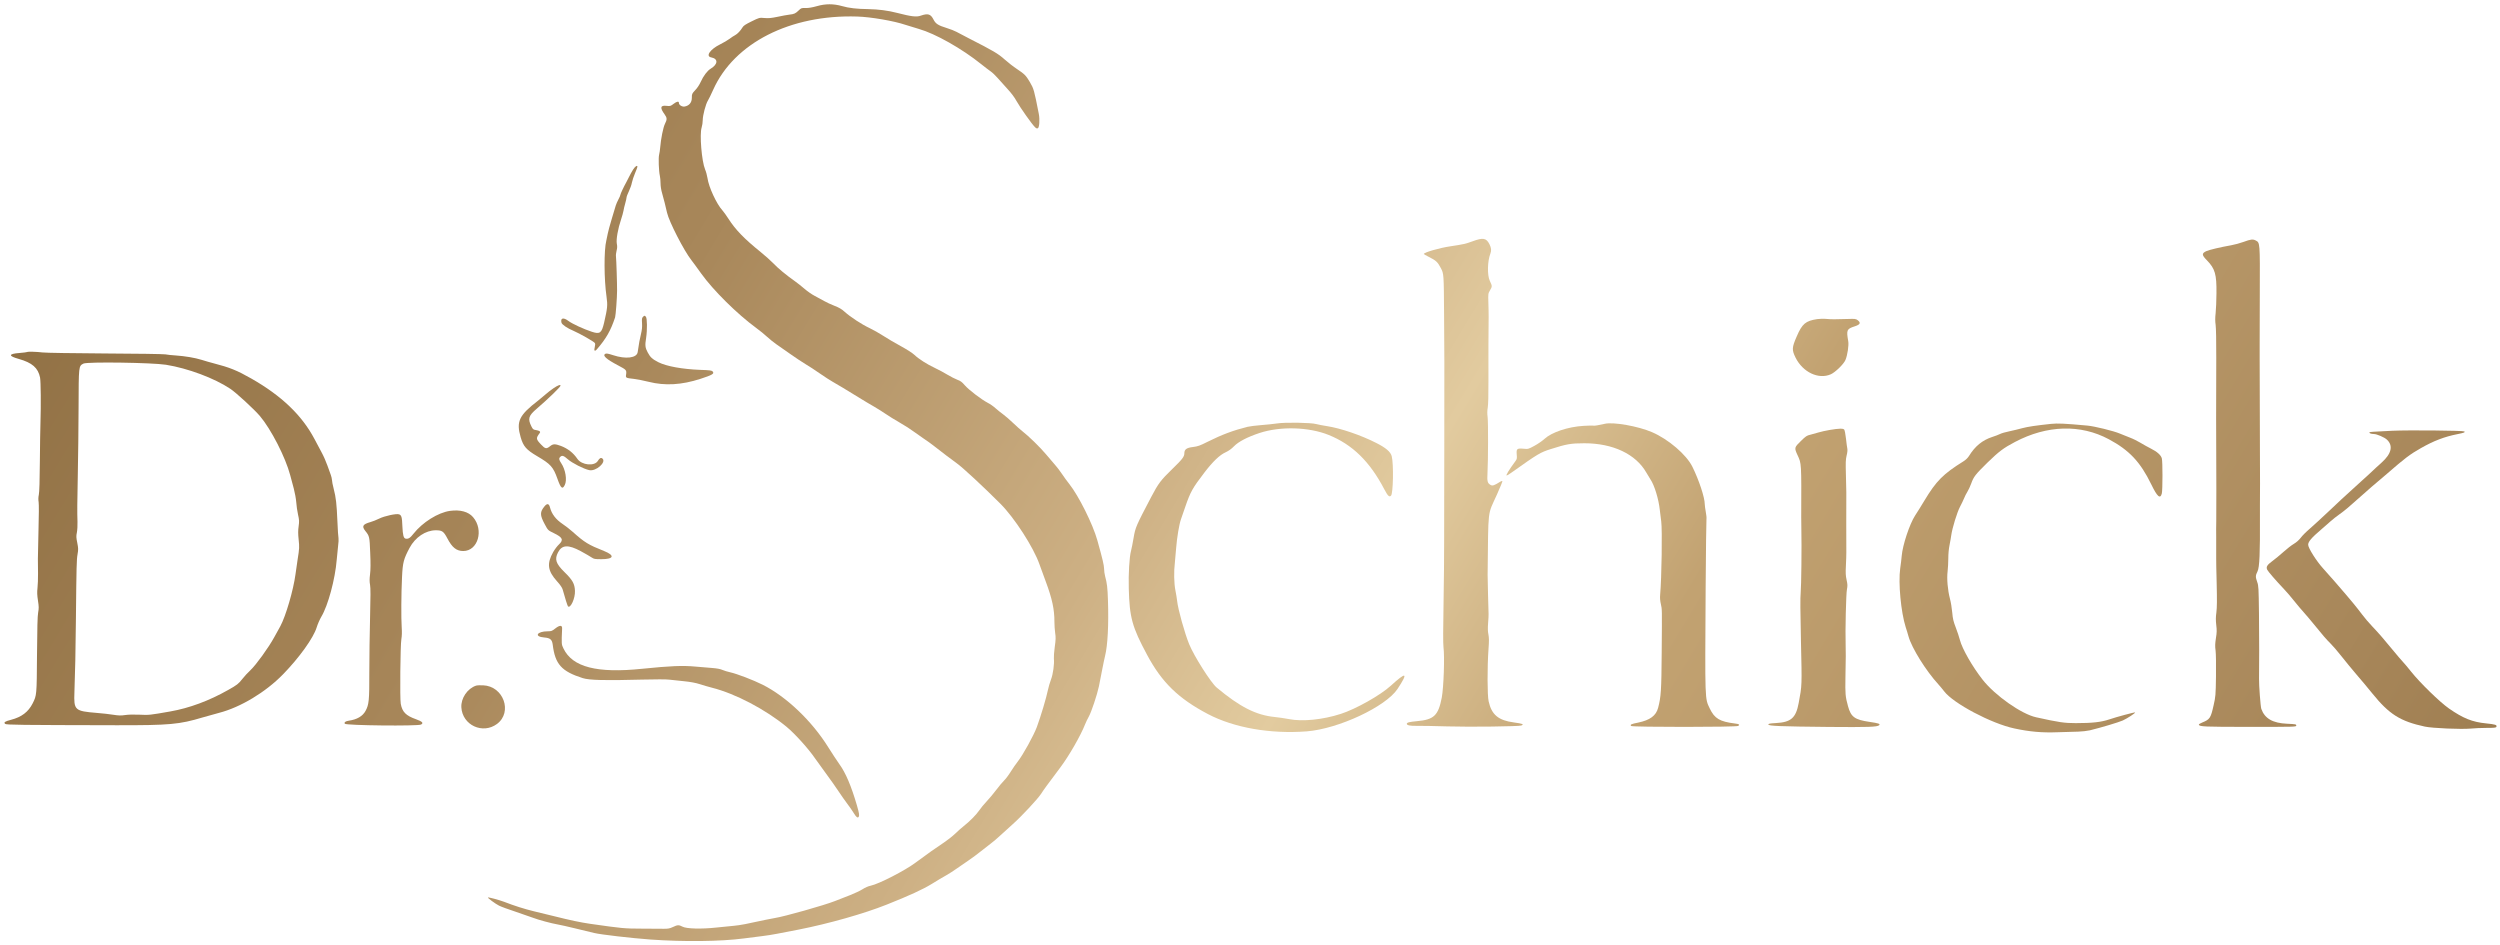
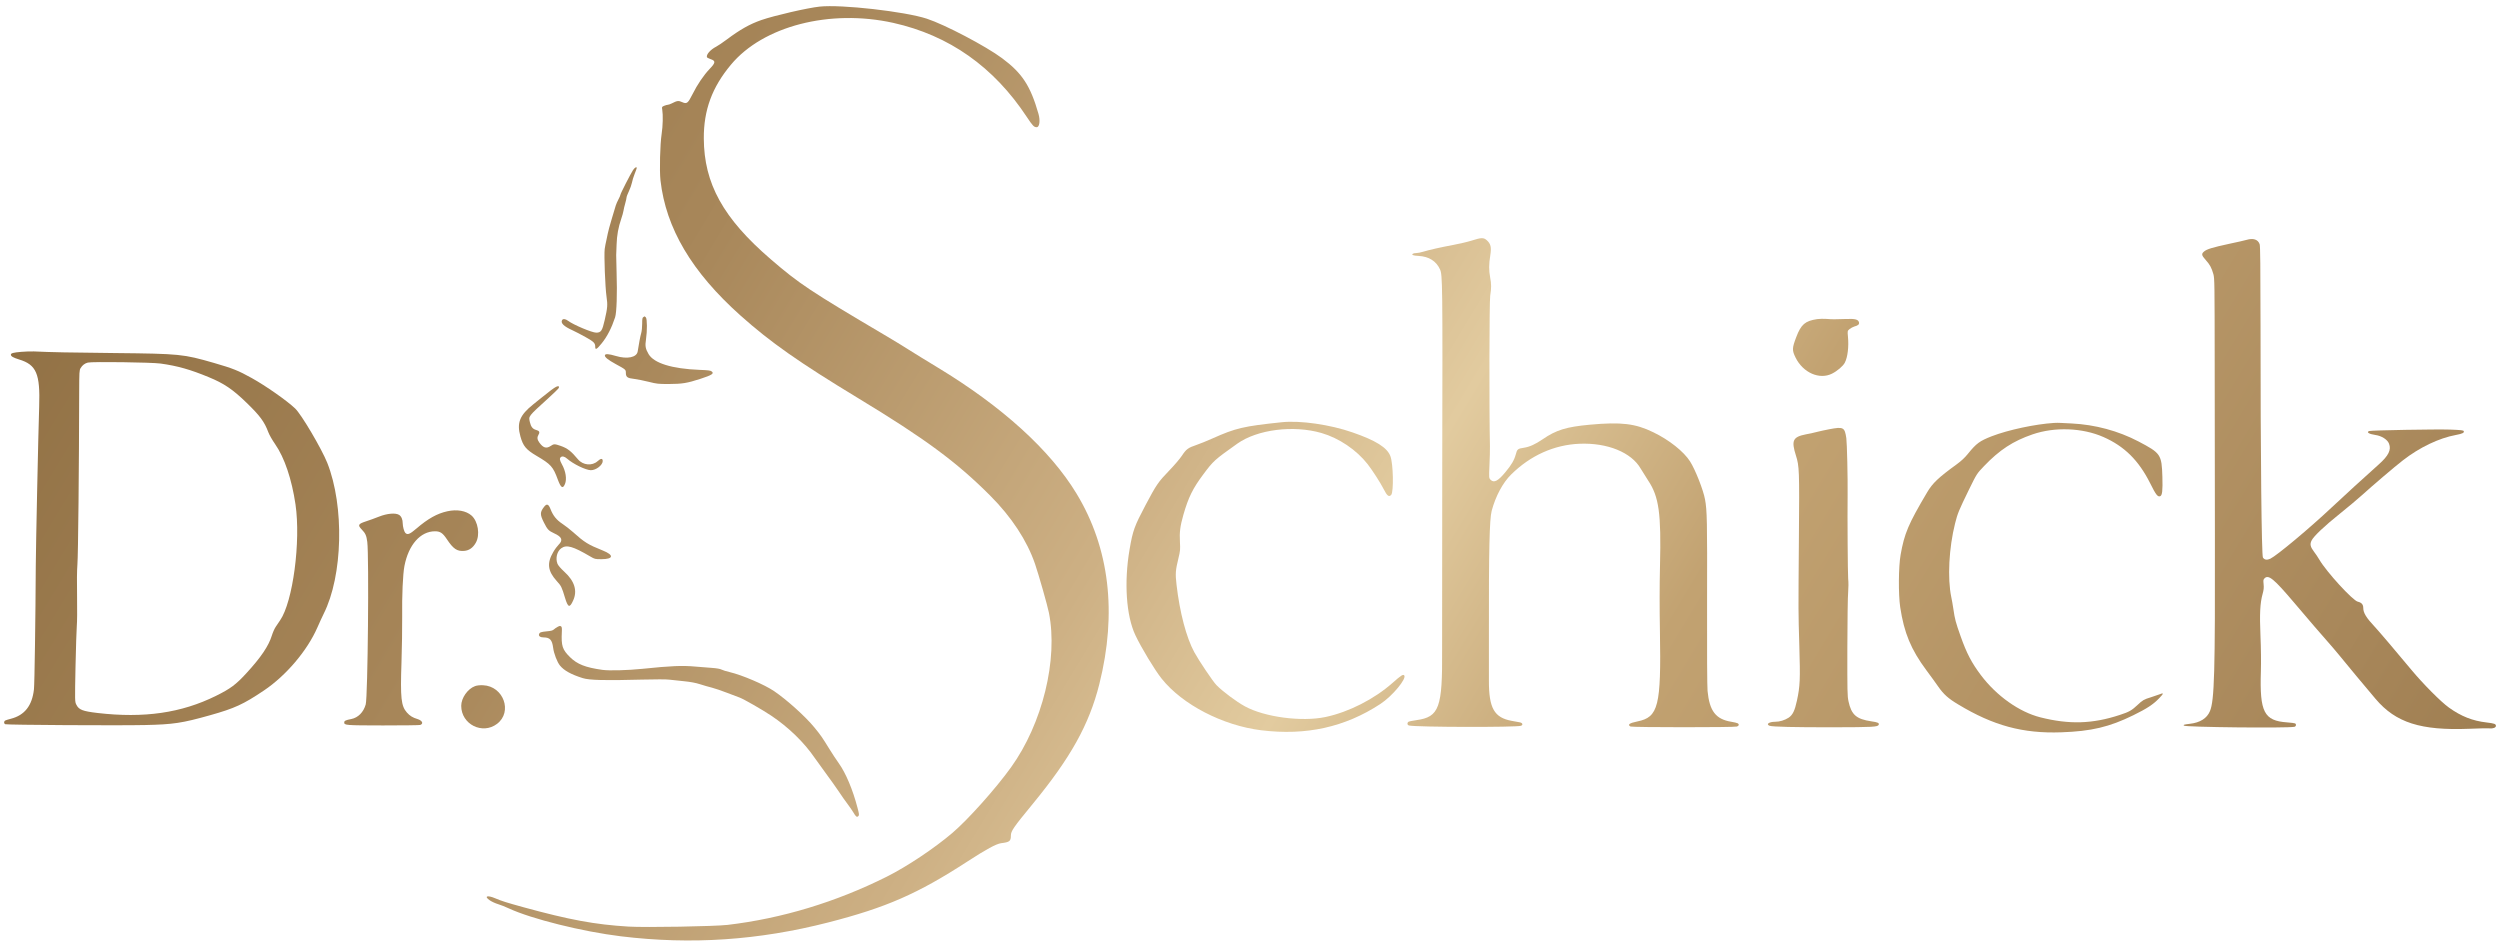
<svg xmlns="http://www.w3.org/2000/svg" viewBox="76 46 3675 1389" width="3675" height="1389" role="img" aria-label="Dr. Schick">
  <defs>
    <linearGradient id="gold" gradientUnits="userSpaceOnUse" x1="760" y1="14740" x2="37510" y2="-7484">
      <stop offset="0" stop-color="#8a6a3e" />
      <stop offset="0.25" stop-color="#a8875a" />
      <stop offset="0.42" stop-color="#cdb084" />
      <stop offset="0.5" stop-color="#e2cb9f" />
      <stop offset="0.6" stop-color="#c2a271" />
      <stop offset="0.8" stop-color="#a8875a" />
      <stop offset="1" stop-color="#8a6a3e" />
    </linearGradient>
  </defs>
  <g transform="translate(0,1520) scale(0.1,-0.1)" fill="url(#gold)" stroke="none">
-     <path d="M12770 14650 c-72 -20 -125 -29 -168 -28 -59 2 -65 0 -100 -34 -49 -47 -66 -55 -137 -63 -33 -4 -112 -18 -175 -32 -92 -19 -130 -23 -191 -18 -76 7 -76 7 -190 -49 -86 -42 -119 -63 -133 -87 -29 -49 -76 -99 -110 -116 -17 -8 -54 -33 -82 -54 -28 -21 -91 -58 -140 -82 -147 -73 -216 -175 -128 -191 104 -20 99 -101 -9 -166 -49 -29 -107 -106 -147 -195 -18 -40 -51 -91 -81 -121 -47 -51 -49 -55 -49 -112 0 -69 -38 -115 -105 -128 -38 -7 -85 22 -85 53 0 28 -30 23 -76 -12 -46 -35 -51 -37 -105 -31 -92 11 -101 -27 -30 -124 38 -52 39 -76 6 -140 -26 -51 -60 -222 -70 -347 -3 -36 -10 -84 -16 -107 -12 -45 -5 -242 11 -311 5 -22 10 -71 10 -109 0 -41 9 -100 24 -150 25 -88 50 -186 71 -281 30 -134 250 -562 359 -700 18 -22 82 -110 143 -195 175 -245 528 -595 808 -800 55 -40 127 -99 160 -130 33 -31 94 -80 135 -109 41 -28 136 -94 210 -147 74 -52 173 -118 220 -146 47 -27 141 -89 210 -137 69 -48 157 -105 195 -126 64 -35 187 -110 415 -250 47 -29 130 -79 185 -110 55 -32 133 -81 175 -110 41 -29 134 -86 207 -128 73 -41 167 -102 210 -135 43 -32 110 -79 148 -104 39 -25 107 -74 151 -109 133 -104 233 -180 327 -248 89 -63 394 -347 642 -595 208 -208 488 -642 575 -891 16 -44 58 -161 95 -260 92 -247 126 -406 125 -587 0 -48 5 -121 11 -163 10 -64 9 -98 -6 -204 -10 -70 -15 -148 -13 -172 9 -79 -12 -229 -43 -310 -16 -42 -36 -110 -44 -150 -24 -117 -104 -385 -164 -548 -48 -127 -201 -405 -280 -506 -26 -33 -73 -100 -104 -150 -30 -49 -75 -108 -98 -130 -23 -22 -74 -83 -113 -135 -39 -52 -103 -129 -142 -170 -39 -41 -89 -102 -111 -135 -42 -62 -140 -161 -228 -230 -27 -21 -84 -71 -125 -111 -41 -39 -114 -96 -161 -127 -88 -57 -285 -196 -419 -297 -156 -117 -541 -315 -662 -340 -34 -7 -81 -27 -119 -52 -35 -22 -115 -60 -179 -85 -63 -24 -164 -64 -225 -88 -159 -63 -747 -229 -885 -250 -25 -4 -83 -15 -130 -25 -282 -62 -376 -80 -470 -89 -58 -6 -175 -18 -260 -26 -220 -24 -440 -18 -497 13 -54 28 -72 28 -141 -5 -47 -22 -70 -26 -132 -26 -41 1 -187 2 -325 2 -259 1 -277 2 -760 71 -143 21 -287 51 -530 112 -88 22 -223 55 -300 73 -132 32 -285 80 -436 139 -75 28 -229 69 -236 63 -7 -8 108 -92 163 -120 29 -15 139 -55 245 -90 107 -36 223 -76 259 -90 74 -29 263 -80 360 -97 36 -6 148 -31 250 -56 102 -25 230 -56 285 -69 100 -24 541 -75 825 -96 492 -35 1037 -29 1375 16 99 13 223 29 275 35 52 6 151 21 220 35 69 13 208 41 310 60 441 87 958 233 1294 367 330 131 533 224 664 305 75 47 170 103 210 125 41 23 108 66 150 96 43 30 122 85 177 122 55 37 139 99 185 137 47 38 112 89 145 113 33 24 96 78 141 120 44 41 126 116 182 165 127 113 365 368 414 443 41 64 96 139 286 392 128 171 297 465 364 635 11 28 35 79 55 114 37 67 119 312 147 441 9 41 30 147 46 235 17 88 37 185 45 215 38 152 54 459 42 815 -6 190 -14 252 -42 355 -8 30 -15 79 -15 110 -1 51 -21 139 -99 417 -65 235 -275 656 -413 829 -30 38 -79 104 -107 147 -29 44 -74 102 -99 130 -26 29 -86 99 -134 157 -85 102 -258 271 -348 340 -25 18 -85 73 -135 120 -49 48 -117 106 -150 130 -33 24 -83 64 -111 89 -28 26 -79 62 -115 80 -95 50 -278 190 -337 258 -41 48 -63 64 -110 81 -32 12 -96 45 -143 73 -46 29 -130 73 -186 100 -116 54 -238 132 -303 194 -26 25 -112 80 -200 128 -85 46 -201 114 -257 151 -56 37 -146 87 -200 113 -114 53 -282 163 -367 240 -44 40 -81 61 -150 88 -50 19 -118 51 -151 70 -33 19 -95 53 -138 75 -43 22 -110 69 -150 104 -40 35 -106 87 -147 116 -126 89 -242 185 -312 259 -38 39 -121 113 -185 165 -243 196 -372 329 -478 495 -27 43 -66 96 -85 118 -86 93 -202 344 -220 475 -6 38 -21 95 -35 127 -50 119 -83 516 -51 616 9 28 16 77 16 107 0 71 44 240 77 291 13 21 48 92 77 158 308 687 1132 1107 2116 1076 202 -6 543 -65 710 -122 41 -14 130 -41 196 -60 243 -69 633 -289 919 -519 50 -40 111 -87 136 -104 25 -17 70 -59 100 -94 30 -35 95 -107 145 -161 60 -65 107 -127 138 -184 51 -92 227 -342 271 -383 20 -19 29 -22 43 -14 21 14 28 128 13 207 -70 358 -74 371 -133 472 -56 95 -77 116 -188 190 -52 34 -135 99 -184 143 -93 83 -164 125 -521 307 -77 39 -160 83 -185 97 -25 14 -90 40 -146 57 -121 37 -160 62 -190 121 -42 84 -82 97 -188 60 -63 -23 -138 -14 -351 41 -130 34 -271 52 -420 55 -169 2 -285 15 -385 44 -126 36 -245 36 -370 0z" />
-     <path d="M10067 12248 c-18 -29 -46 -78 -60 -108 -15 -30 -34 -66 -41 -80 -36 -64 -86 -171 -86 -183 0 -8 -13 -39 -29 -68 -16 -30 -33 -70 -39 -89 -5 -19 -32 -109 -60 -200 -27 -91 -53 -185 -57 -210 -4 -25 -14 -72 -22 -105 -36 -141 -34 -570 3 -827 18 -127 14 -164 -36 -383 -36 -152 -61 -171 -180 -132 -122 40 -288 117 -344 159 -74 56 -120 45 -102 -26 7 -28 87 -82 176 -119 89 -38 301 -158 314 -179 7 -12 7 -29 -1 -60 -15 -56 -1 -70 32 -32 136 157 203 275 267 469 9 27 29 291 29 390 1 99 -11 464 -16 500 -3 22 1 63 9 91 10 39 11 64 3 103 -11 60 16 218 63 356 15 45 31 102 35 126 4 24 15 74 26 110 10 36 19 75 19 85 0 11 15 52 34 91 19 40 40 98 45 129 6 31 27 93 46 138 19 45 35 87 35 94 0 29 -32 8 -63 -40z" />
-     <path d="M22410 11194 c-106 -39 -139 -46 -325 -74 -166 -24 -395 -91 -395 -114 0 -3 33 -22 73 -42 108 -54 130 -75 178 -166 43 -83 43 -83 47 -688 2 -333 4 -643 4 -690 -1 -213 -2 -1233 -1 -1300 1 -41 0 -264 -1 -495 -1 -231 -1 -598 -1 -815 1 -217 -4 -645 -9 -950 -7 -360 -7 -581 -1 -630 19 -142 3 -596 -25 -745 -51 -263 -115 -324 -363 -346 -112 -10 -151 -20 -151 -39 0 -22 47 -32 149 -30 58 1 259 -2 446 -8 336 -10 1052 -1 1088 13 44 18 23 27 -108 45 -229 30 -328 113 -372 310 -20 88 -21 502 -2 769 9 119 8 167 -1 213 -9 42 -11 90 -5 166 5 59 8 121 7 137 -2 45 -15 546 -14 575 12 1007 -5 865 136 1178 48 107 85 197 81 200 -3 4 -18 -1 -33 -10 -87 -55 -112 -63 -140 -47 -46 26 -53 52 -46 174 10 185 12 745 2 824 -7 51 -6 95 2 140 7 42 11 186 10 391 -1 309 0 755 3 940 0 47 -1 144 -4 215 -4 128 -3 131 24 177 34 58 34 62 -3 140 -39 82 -35 290 9 401 17 44 13 83 -14 137 -46 91 -93 100 -245 44z" />
-     <path d="M33740 11184 c-52 -19 -133 -41 -180 -49 -157 -28 -325 -67 -368 -87 -69 -33 -67 -57 11 -136 118 -121 142 -205 139 -482 -1 -107 -6 -239 -12 -292 -8 -70 -8 -120 0 -176 6 -47 10 -242 9 -483 -2 -554 -2 -755 -2 -884 4 -881 4 -1396 2 -1510 -2 -77 -2 -183 -1 -235 1 -106 1 -266 0 -320 -1 -19 2 -184 7 -365 6 -249 5 -354 -4 -426 -10 -73 -10 -116 -2 -187 9 -76 9 -109 -5 -193 -12 -81 -14 -117 -5 -182 6 -48 8 -204 6 -377 -4 -284 -6 -300 -35 -428 -42 -188 -55 -207 -165 -252 -31 -12 -54 -27 -52 -33 9 -29 78 -32 747 -32 678 0 685 0 685 20 0 19 -9 20 -135 26 -211 9 -329 77 -379 219 -11 31 -35 350 -33 440 3 159 3 626 -1 960 -5 379 -6 409 -26 464 -27 76 -26 96 5 158 29 58 38 266 35 818 0 58 0 125 0 150 2 65 2 530 0 775 -2 390 -5 1279 -4 1380 0 55 0 147 0 205 -1 58 0 404 2 770 3 737 3 733 -60 765 -41 22 -73 18 -179 -21z" />
-     <path d="M10211 10081 c-15 -15 -17 -29 -13 -94 3 -56 -1 -97 -16 -159 -18 -72 -29 -134 -48 -264 -12 -87 -176 -107 -362 -45 -73 24 -98 28 -114 20 -46 -25 14 -79 191 -172 119 -63 123 -67 115 -131 -8 -52 -7 -52 116 -66 49 -6 146 -25 217 -43 238 -60 483 -46 760 44 175 57 207 76 180 107 -15 17 -36 20 -185 25 -260 10 -494 52 -613 112 -90 46 -120 73 -158 145 -37 69 -41 101 -23 213 18 118 16 292 -4 311 -19 20 -20 20 -43 -3z" />
-     <path d="M27472 10049 c-170 -26 -220 -68 -300 -254 -72 -165 -73 -198 -18 -311 107 -216 339 -326 519 -246 66 29 190 150 215 210 30 71 52 217 41 277 -29 165 -22 180 96 218 81 26 93 52 42 91 -26 19 -39 21 -145 17 -184 -6 -242 -6 -317 1 -38 4 -98 2 -133 -3z" />
-     <path d="M1158 9565 c-3 -3 -53 -9 -112 -14 -163 -12 -166 -44 -11 -87 199 -56 285 -132 314 -274 11 -59 14 -407 6 -655 -3 -82 -7 -343 -9 -580 -2 -278 -7 -450 -15 -486 -8 -37 -9 -75 -3 -111 5 -31 4 -205 -2 -404 -5 -192 -9 -385 -9 -429 1 -44 2 -141 2 -215 1 -74 -3 -171 -8 -215 -7 -61 -5 -105 7 -183 14 -89 14 -114 3 -175 -10 -52 -14 -226 -17 -621 -4 -599 -4 -596 -64 -716 -64 -126 -163 -201 -318 -241 -89 -23 -112 -38 -86 -60 18 -15 202 -17 1639 -20 781 -1 922 12 1265 115 63 19 171 49 240 67 314 81 684 303 940 566 240 246 448 536 495 690 15 49 46 119 69 158 98 163 203 551 226 838 5 61 14 152 20 201 7 49 9 100 6 115 -4 14 -11 125 -16 246 -11 258 -21 351 -55 481 -14 53 -25 110 -25 128 -1 17 -8 49 -16 71 -9 22 -31 85 -50 139 -19 55 -57 142 -86 195 -28 53 -76 143 -107 201 -184 347 -484 633 -924 884 -214 122 -319 164 -562 227 -44 11 -120 33 -170 49 -100 31 -242 55 -385 65 -52 3 -120 10 -150 16 -30 5 -431 11 -890 13 -466 3 -870 9 -915 15 -86 11 -218 14 -227 6z m2042 -187 c323 -52 711 -197 945 -353 85 -56 352 -302 436 -401 164 -194 376 -607 445 -869 13 -49 37 -139 53 -198 16 -60 32 -149 36 -200 3 -51 15 -132 26 -181 18 -80 19 -99 9 -172 -9 -63 -9 -109 0 -194 12 -114 11 -132 -15 -295 -8 -49 -22 -146 -31 -215 -31 -235 -143 -617 -223 -765 -21 -38 -62 -112 -90 -163 -83 -152 -267 -406 -347 -481 -39 -36 -94 -96 -122 -132 -54 -70 -80 -90 -207 -161 -282 -160 -572 -267 -850 -316 -300 -53 -315 -55 -453 -48 -86 4 -162 2 -211 -5 -62 -9 -94 -9 -176 4 -55 9 -163 21 -240 27 -328 27 -341 39 -331 305 10 256 18 639 22 1080 8 782 10 869 24 947 12 70 12 87 -4 168 -16 78 -17 98 -6 152 7 35 11 106 9 158 -5 155 -4 253 5 710 5 239 10 674 11 965 2 621 1 613 71 650 54 29 1012 15 1214 -17z" />
-     <path d="M8898 9034 c-37 -25 -90 -66 -119 -92 -29 -26 -76 -65 -104 -87 -286 -220 -329 -310 -261 -543 39 -134 82 -183 241 -277 201 -118 237 -158 300 -335 49 -139 73 -159 107 -90 37 72 11 228 -52 321 -34 50 -37 71 -14 93 26 26 50 19 111 -35 63 -56 235 -143 315 -160 99 -22 257 118 193 171 -21 17 -42 6 -66 -34 -48 -83 -237 -65 -301 28 -61 90 -141 152 -243 191 -87 32 -114 32 -160 -5 -53 -42 -71 -39 -132 26 -75 80 -77 91 -18 170 14 20 -4 33 -56 42 -40 6 -46 11 -68 55 -55 112 -42 155 78 258 167 143 351 321 351 340 0 20 -38 6 -102 -37z" />
-     <path d="M19530 8515 c-47 -7 -150 -18 -230 -24 -80 -6 -170 -18 -200 -25 -207 -51 -380 -116 -588 -220 -115 -58 -144 -68 -215 -77 -94 -11 -127 -35 -127 -92 0 -50 -30 -89 -178 -232 -167 -162 -204 -210 -310 -412 -223 -425 -232 -446 -258 -599 -13 -76 -30 -163 -38 -192 -24 -86 -39 -339 -33 -552 11 -428 49 -566 269 -976 216 -404 460 -642 893 -870 387 -203 919 -296 1455 -255 465 37 1160 362 1334 624 161 244 132 258 -99 47 -153 -140 -514 -343 -735 -414 -265 -86 -566 -116 -760 -77 -58 11 -152 25 -210 31 -276 27 -514 148 -856 434 -84 71 -332 461 -403 636 -66 161 -164 512 -177 635 -3 33 -15 102 -25 154 -21 103 -25 280 -8 416 5 44 13 136 18 205 12 155 45 355 72 429 11 31 40 114 64 185 75 217 105 271 281 501 124 162 224 257 310 296 47 22 85 49 124 89 65 67 197 136 375 195 307 101 724 89 1017 -29 349 -141 604 -390 818 -800 51 -97 73 -118 98 -92 32 32 40 467 10 581 -16 62 -85 122 -226 193 -222 114 -528 218 -726 248 -56 8 -126 22 -156 30 -76 22 -461 28 -580 9z" />
-     <path d="M24350 8510 c-86 -20 -153 -31 -164 -27 -7 3 -73 1 -147 -3 -230 -14 -468 -93 -577 -193 -31 -29 -97 -74 -147 -101 -89 -48 -90 -49 -162 -42 -94 8 -104 -1 -97 -87 5 -54 3 -66 -18 -94 -99 -134 -146 -213 -129 -213 5 0 38 20 73 45 393 279 419 294 576 344 228 73 295 85 492 85 421 0 757 -160 911 -431 18 -32 45 -76 60 -99 59 -86 121 -290 138 -449 6 -50 15 -126 21 -170 17 -119 6 -834 -16 -1082 -4 -39 0 -87 10 -130 19 -85 18 -52 13 -708 -4 -567 -10 -659 -53 -821 -30 -115 -120 -180 -292 -216 -103 -20 -124 -30 -104 -50 18 -18 1553 -18 1575 1 24 20 13 28 -46 35 -227 28 -303 73 -374 222 -72 153 -70 86 -60 1768 4 544 9 1001 12 1015 3 15 -1 62 -10 106 -8 44 -15 95 -15 113 0 98 -85 355 -182 551 -88 178 -352 404 -593 508 -203 88 -570 153 -695 123z" />
-     <path d="M30910 8509 c-225 -24 -339 -41 -422 -63 -51 -14 -137 -35 -190 -46 -54 -11 -115 -28 -136 -39 -21 -11 -74 -31 -118 -45 -143 -47 -251 -135 -339 -278 -19 -30 -49 -59 -83 -80 -297 -185 -399 -287 -574 -578 -41 -69 -103 -168 -137 -220 -80 -124 -183 -433 -196 -593 -3 -39 -13 -122 -22 -183 -30 -213 11 -644 81 -864 14 -41 32 -102 41 -135 48 -172 256 -505 439 -705 23 -25 61 -71 85 -102 133 -177 693 -474 1031 -546 222 -48 409 -65 635 -56 116 4 253 8 305 9 52 1 129 10 170 19 161 39 422 117 485 145 64 29 189 110 181 118 -6 6 -273 -66 -382 -103 -117 -39 -245 -54 -489 -54 -168 0 -246 11 -584 86 -216 47 -605 321 -786 552 -151 192 -301 455 -334 583 -10 41 -38 123 -61 184 -35 91 -44 128 -52 220 -5 60 -20 153 -34 205 -33 126 -48 295 -34 402 5 45 10 130 10 189 0 65 7 144 19 200 10 52 22 117 25 144 14 102 87 339 128 415 22 41 49 98 60 125 11 28 32 70 48 95 16 25 41 79 56 120 37 103 60 133 241 311 169 164 234 213 403 302 471 249 964 263 1380 40 301 -161 464 -335 624 -664 89 -184 132 -220 155 -132 12 48 13 466 0 514 -12 48 -69 99 -161 145 -40 20 -109 58 -153 85 -44 26 -111 60 -150 74 -38 14 -107 42 -152 61 -91 39 -376 109 -480 118 -338 31 -435 35 -533 25z" />
-     <path d="M27658 8420 c-58 -10 -135 -27 -170 -38 -35 -11 -88 -26 -118 -33 -49 -11 -65 -21 -137 -92 -97 -94 -99 -100 -49 -208 58 -125 57 -107 54 -909 0 -52 1 -138 2 -190 6 -223 -1 -842 -10 -925 -7 -62 -6 -280 4 -710 15 -664 16 -645 -33 -908 -41 -221 -112 -284 -336 -296 -88 -5 -110 -9 -110 -21 0 -22 176 -29 884 -36 588 -5 718 -1 745 26 19 19 -8 29 -140 48 -220 32 -275 72 -318 230 -40 147 -42 178 -38 427 6 307 6 362 3 480 -7 201 6 750 19 811 10 52 10 72 -5 139 -14 63 -16 102 -10 214 4 75 6 161 6 191 -1 30 -1 215 -1 410 2 512 2 495 -5 729 -5 182 -4 224 10 283 11 41 15 82 11 101 -4 18 -13 85 -20 149 -7 65 -19 125 -26 133 -16 19 -73 18 -212 -5z" />
-     <path d="M35930 8408 c-295 -14 -332 -17 -338 -23 -12 -11 23 -25 63 -25 44 0 156 -48 193 -83 94 -88 68 -205 -76 -335 -47 -42 -129 -117 -181 -167 -53 -49 -164 -150 -246 -224 -83 -74 -238 -217 -344 -319 -107 -101 -236 -220 -286 -263 -51 -43 -111 -103 -133 -133 -27 -35 -64 -68 -103 -91 -33 -19 -102 -73 -152 -118 -51 -46 -125 -107 -165 -136 -76 -56 -93 -84 -74 -126 12 -26 130 -162 247 -285 39 -41 107 -120 150 -175 44 -55 107 -130 140 -166 33 -37 94 -108 135 -159 145 -179 199 -241 257 -298 32 -31 105 -115 161 -187 56 -71 156 -193 222 -270 67 -77 172 -203 235 -281 246 -304 409 -407 770 -485 112 -24 535 -42 677 -29 51 5 155 10 231 10 116 0 139 3 144 16 11 28 -14 36 -150 50 -204 20 -338 74 -547 219 -135 94 -428 380 -555 540 -44 55 -100 123 -126 150 -26 28 -82 93 -125 146 -148 180 -229 274 -320 369 -50 52 -118 132 -151 177 -34 45 -90 117 -126 160 -36 43 -85 101 -109 130 -57 69 -268 310 -340 389 -97 107 -218 298 -218 346 0 46 49 103 198 230 47 40 108 94 136 119 28 25 85 70 126 99 84 60 127 96 344 290 83 74 183 161 221 192 39 32 102 85 140 119 252 220 335 283 493 372 190 108 345 167 536 205 99 20 115 26 102 40 -14 13 -821 21 -1056 10z" />
-     <path d="M8766 7299 c-71 -85 -71 -130 1 -264 48 -90 48 -90 132 -131 133 -64 149 -100 77 -168 -24 -22 -62 -72 -84 -111 -96 -170 -83 -276 57 -431 47 -52 75 -93 82 -119 33 -121 71 -241 78 -248 37 -37 108 119 103 227 -4 104 -35 160 -154 276 -127 125 -148 188 -95 290 57 112 150 117 334 18 67 -36 138 -78 159 -92 36 -24 47 -26 145 -26 184 0 201 55 39 120 -230 91 -287 126 -460 281 -41 36 -109 90 -152 118 -98 66 -158 145 -183 241 -14 58 -41 64 -79 19z" />
-     <path d="M7374 7230 c-175 -25 -403 -168 -536 -336 -48 -62 -76 -80 -115 -72 -30 6 -42 48 -48 182 -5 135 -13 162 -48 175 -38 15 -217 -24 -294 -63 -38 -19 -96 -42 -129 -51 -112 -32 -129 -61 -73 -131 60 -75 62 -83 71 -319 7 -157 6 -247 -2 -315 -9 -72 -9 -111 0 -158 8 -47 8 -168 0 -480 -6 -229 -11 -589 -11 -800 1 -420 -5 -479 -56 -573 -42 -77 -125 -126 -245 -143 -50 -8 -72 -24 -59 -45 16 -26 1073 -37 1120 -12 41 22 21 44 -73 78 -150 53 -203 107 -225 228 -14 73 -6 864 9 949 8 46 10 103 5 175 -9 133 -7 498 5 742 10 212 24 262 111 426 84 156 235 257 385 258 93 0 116 -16 170 -119 71 -136 135 -186 234 -186 216 0 306 309 144 498 -68 80 -190 113 -340 92z" />
-     <path d="M8922 5501 c-47 -37 -57 -41 -109 -41 -161 0 -207 -79 -53 -91 88 -7 115 -30 125 -106 35 -287 130 -392 440 -491 96 -31 326 -37 875 -22 198 5 354 5 400 -1 41 -5 138 -15 215 -23 97 -10 169 -23 235 -44 52 -17 131 -40 175 -51 347 -88 789 -320 1102 -579 120 -100 318 -319 412 -457 30 -44 105 -147 166 -230 61 -82 142 -197 180 -255 38 -58 97 -141 130 -185 34 -44 76 -106 95 -137 36 -60 58 -77 72 -56 13 22 9 48 -25 168 -83 285 -166 481 -259 608 -33 46 -106 158 -163 248 -240 386 -616 744 -965 919 -138 69 -379 161 -475 182 -38 8 -90 24 -115 35 -31 14 -79 23 -155 29 -60 5 -168 14 -240 20 -192 18 -370 10 -785 -32 -662 -69 -1024 24 -1156 296 -31 63 -31 64 -21 295 3 53 -35 53 -101 1z" />
-     <path d="M7758 4661 c-127 -42 -224 -185 -216 -320 16 -261 314 -399 524 -243 233 174 95 557 -205 568 -42 2 -88 0 -103 -5z" />
+     <path d="M12810 14643 c-180 -19 -669 -132 -859 -198 -169 -59 -313 -140 -509 -287 -59 -44 -128 -91 -154 -104 -84 -43 -149 -116 -136 -155 2 -6 26 -18 53 -28 78 -25 75 -53 -13 -144 -86 -90 -181 -229 -252 -372 -68 -135 -84 -147 -153 -116 -53 24 -72 22 -152 -19 -22 -11 -47 -20 -57 -20 -10 0 -35 -7 -54 -15 -35 -15 -36 -16 -29 -57 13 -78 9 -241 -9 -358 -23 -151 -33 -539 -17 -681 80 -705 460 -1347 1176 -1987 441 -394 862 -689 1728 -1214 986 -597 1450 -940 1942 -1433 314 -314 542 -661 660 -1005 54 -158 182 -607 204 -717 137 -685 -94 -1629 -557 -2273 -226 -314 -629 -765 -862 -964 -264 -225 -669 -496 -968 -645 -744 -372 -1540 -613 -2337 -707 -188 -22 -1210 -40 -1455 -25 -495 30 -868 99 -1550 286 -253 70 -310 88 -410 130 -119 51 -170 30 -77 -32 27 -18 79 -42 116 -53 38 -11 110 -40 162 -64 332 -154 1080 -341 1649 -410 1031 -125 2018 -59 3045 204 849 218 1315 421 2043 894 280 182 426 261 498 271 125 15 144 30 144 112 0 66 37 120 320 464 559 680 831 1169 980 1762 263 1049 149 2003 -335 2801 -387 639 -1092 1279 -2040 1853 -154 93 -349 213 -434 267 -85 54 -242 150 -350 213 -1094 646 -1252 751 -1671 1112 -699 602 -981 1112 -984 1776 -2 417 121 751 398 1083 473 569 1455 822 2386 616 821 -183 1479 -646 1966 -1386 84 -127 104 -148 143 -148 42 0 55 97 27 195 -118 413 -239 599 -535 819 -239 178 -841 494 -1106 581 -323 106 -1258 212 -1575 178z" />
+     <path d="M10065 12239 c-37 -57 -185 -346 -185 -363 0 -7 -13 -38 -29 -67 -16 -30 -33 -70 -39 -89 -5 -19 -32 -109 -60 -200 -27 -91 -53 -185 -57 -210 -4 -25 -14 -72 -22 -105 -8 -33 -19 -89 -24 -125 -11 -90 7 -565 27 -702 18 -122 15 -160 -27 -343 -36 -159 -54 -185 -125 -185 -61 0 -335 115 -413 174 -40 30 -76 33 -89 9 -23 -43 27 -91 153 -148 44 -20 132 -66 196 -102 121 -68 139 -87 139 -143 0 -49 23 -36 95 53 80 98 146 227 197 382 23 71 32 347 22 655 -4 129 -6 246 -6 260 1 14 4 84 6 155 4 137 25 252 69 381 14 39 28 91 32 115 4 24 15 74 26 110 10 36 19 75 19 85 0 11 15 52 34 91 19 40 39 96 45 126 5 29 23 88 40 130 17 43 31 82 31 87 0 24 -30 7 -55 -31z" />
+     <path d="M22396 11204 c-60 -19 -184 -48 -275 -65 -188 -35 -346 -71 -440 -99 -35 -11 -80 -20 -100 -20 -20 0 -42 -4 -50 -9 -27 -17 0 -29 81 -33 152 -8 260 -75 316 -198 37 -81 39 -196 33 -2860 -2 -1279 -3 -2507 -2 -2730 6 -856 -42 -989 -377 -1036 -58 -8 -111 -19 -119 -25 -21 -18 -16 -48 10 -54 114 -25 1580 -28 1645 -4 35 13 24 43 -18 51 -19 3 -71 13 -116 21 -259 47 -338 186 -337 592 0 88 0 396 0 685 -2 1227 8 1688 41 1812 58 215 163 412 286 533 283 280 633 437 1007 452 409 16 761 -127 898 -367 24 -41 73 -119 109 -174 159 -238 193 -483 174 -1252 -7 -297 -7 -623 -1 -964 19 -1099 -22 -1263 -331 -1325 -118 -24 -151 -48 -101 -75 26 -13 1529 -14 1565 0 30 11 34 35 9 48 -10 6 -52 15 -93 22 -228 37 -321 158 -349 454 -6 60 -9 586 -7 1306 3 1191 0 1346 -30 1508 -25 139 -143 438 -220 559 -92 145 -307 316 -539 428 -266 130 -473 154 -934 112 -347 -32 -496 -78 -695 -215 -109 -74 -191 -111 -275 -124 -90 -13 -99 -20 -120 -101 -22 -81 -64 -153 -152 -258 -106 -129 -167 -161 -215 -114 -27 27 -27 27 -19 214 5 102 8 229 7 281 -12 564 -9 2135 4 2213 18 111 18 172 -1 270 -19 102 -19 195 2 322 19 122 8 171 -53 225 -45 39 -79 39 -218 -6z" />
+     <path d="M33785 11214 c-27 -8 -144 -35 -260 -59 -243 -53 -324 -77 -365 -112 -42 -35 -38 -56 24 -125 60 -66 86 -113 113 -209 17 -60 18 -138 19 -1319 0 -690 1 -1820 3 -2510 4 -2021 -7 -2438 -73 -2594 -44 -106 -145 -169 -296 -186 -84 -10 -99 -14 -86 -27 23 -23 1517 -39 1624 -17 24 5 31 37 10 50 -7 4 -60 11 -118 15 -339 24 -404 151 -385 749 4 138 2 338 -6 521 -14 328 -6 484 32 621 16 57 19 88 14 140 -6 59 -5 68 14 87 58 58 137 -7 433 -356 244 -288 388 -455 484 -563 56 -63 135 -156 176 -206 90 -112 422 -511 540 -649 296 -349 664 -466 1375 -438 142 6 276 9 298 6 52 -6 95 11 95 36 0 29 -22 37 -139 51 -202 23 -371 89 -551 218 -116 82 -382 350 -554 557 -236 284 -472 561 -536 630 -127 135 -170 206 -170 279 0 50 -26 79 -80 91 -74 16 -462 440 -565 617 -20 35 -55 86 -77 115 -56 73 -65 113 -38 167 29 62 192 216 420 398 107 85 249 205 315 264 166 150 485 422 605 515 246 192 535 330 782 375 95 18 125 32 115 56 -4 13 -39 17 -199 23 -199 7 -1162 -10 -1191 -21 -46 -17 -3 -45 90 -58 94 -13 179 -68 202 -129 35 -90 -8 -176 -149 -302 -211 -188 -506 -458 -695 -635 -325 -306 -804 -706 -901 -753 -49 -23 -86 -18 -109 17 -20 29 -35 1495 -35 3391 -1 897 -4 1188 -13 1215 -25 70 -92 93 -192 64z" />
+     <path d="M10218 10079 c-15 -8 -18 -25 -18 -98 0 -48 -6 -110 -14 -137 -13 -42 -34 -154 -52 -270 -13 -88 -154 -117 -320 -67 -108 32 -157 35 -162 10 -5 -26 44 -66 159 -129 146 -79 149 -82 149 -127 0 -64 22 -80 122 -91 48 -6 144 -25 215 -43 119 -30 139 -32 293 -32 199 1 269 12 466 76 169 55 205 78 167 108 -17 15 -50 19 -180 24 -406 16 -670 98 -749 232 -46 79 -53 119 -38 215 19 126 18 304 -2 324 -8 9 -16 16 -17 16 -1 0 -10 -5 -19 -11z" />
+     <path d="M27472 10049 c-177 -27 -236 -77 -307 -264 -62 -163 -63 -194 -10 -302 110 -222 350 -328 535 -236 78 39 164 112 189 162 42 81 60 235 46 381 -8 86 -8 86 24 113 18 14 49 31 69 37 57 15 76 32 69 62 -11 42 -56 54 -182 49 -174 -6 -215 -6 -295 1 -41 3 -103 2 -138 -3z" />
+     <path d="M1075 9568 c-119 -10 -155 -20 -155 -41 0 -25 33 -44 120 -71 255 -77 312 -210 296 -691 -12 -343 -49 -2076 -50 -2340 -4 -765 -18 -1745 -27 -1819 -27 -240 -137 -380 -340 -432 -35 -9 -72 -20 -81 -25 -23 -12 -23 -44 -1 -55 23 -11 1670 -21 2058 -12 412 9 541 28 953 144 362 102 487 159 792 364 326 219 638 587 786 927 29 67 71 157 92 200 282 560 306 1580 53 2219 -85 211 -380 712 -473 800 -121 115 -431 332 -638 447 -196 109 -278 142 -555 222 -451 130 -498 135 -1450 145 -677 7 -943 12 -1195 24 -41 2 -124 -1 -185 -6z m2045 -172 c251 -35 437 -88 708 -200 226 -93 353 -179 556 -376 198 -192 262 -278 321 -435 13 -36 58 -115 100 -175 138 -199 244 -515 299 -886 79 -544 -38 -1429 -226 -1702 -17 -26 -46 -68 -64 -95 -18 -26 -44 -84 -58 -130 -48 -154 -159 -319 -373 -552 -157 -171 -236 -229 -448 -334 -509 -252 -1057 -331 -1740 -252 -220 26 -275 47 -312 121 -23 45 -23 45 -13 560 6 283 15 553 19 600 5 47 7 238 4 425 -4 222 -2 389 5 480 11 124 24 1454 26 2525 1 306 2 327 21 359 25 42 62 70 106 81 63 16 940 4 1069 -14z" />
+     <path d="M8935 9054 c-29 -14 -107 -72 -217 -162 -29 -24 -82 -67 -118 -95 -200 -160 -246 -272 -190 -472 39 -141 82 -194 236 -285 214 -126 244 -159 315 -353 45 -120 73 -137 104 -62 30 71 12 189 -46 292 -31 57 -36 82 -17 101 21 21 57 13 95 -21 89 -78 272 -167 348 -169 76 -1 175 75 175 135 0 42 -28 41 -75 -2 -80 -73 -215 -61 -288 26 -102 122 -154 163 -257 199 -87 30 -98 30 -144 -1 -64 -43 -110 -30 -167 48 -33 45 -36 77 -13 117 23 37 13 57 -35 70 -50 13 -76 46 -92 115 -20 90 -30 77 275 355 76 69 142 133 148 144 15 27 -3 37 -37 20z" />
+     <path d="M19600 8533 c-561 -59 -674 -85 -1016 -238 -78 -35 -184 -78 -234 -95 -125 -42 -152 -62 -216 -159 -32 -48 -115 -144 -190 -222 -155 -160 -187 -206 -344 -503 -165 -313 -187 -372 -235 -651 -83 -482 -50 -974 84 -1260 85 -182 288 -518 388 -642 304 -381 897 -688 1463 -758 658 -81 1231 45 1752 387 177 116 393 377 349 421 -17 17 -47 -2 -171 -112 -270 -239 -645 -429 -985 -501 -350 -74 -895 -2 -1185 157 -125 68 -329 220 -419 313 -51 52 -257 358 -325 483 -116 213 -214 583 -261 992 -19 162 -15 212 27 384 28 116 29 131 23 245 -8 144 3 231 51 399 74 257 138 387 292 593 150 201 161 211 500 452 295 209 824 276 1237 157 259 -75 515 -248 680 -459 74 -96 189 -275 235 -366 50 -100 79 -122 111 -84 38 46 30 457 -12 568 -47 126 -213 231 -558 350 -330 115 -769 178 -1041 149z" />
+     <path d="M30955 8523 c-275 -17 -673 -102 -917 -196 -176 -69 -226 -105 -347 -255 -50 -62 -99 -107 -167 -157 -269 -195 -356 -278 -435 -412 -277 -468 -334 -603 -390 -918 -31 -174 -34 -581 -6 -770 57 -379 159 -624 385 -928 63 -84 141 -192 174 -240 78 -112 147 -175 295 -263 515 -311 950 -429 1513 -409 443 15 710 79 1060 251 200 98 293 159 380 250 72 75 71 85 -2 55 -29 -11 -84 -30 -123 -42 -97 -29 -121 -43 -190 -109 -88 -83 -126 -105 -265 -150 -401 -132 -742 -142 -1166 -35 -312 79 -646 316 -876 622 -136 181 -208 319 -297 570 -72 203 -85 251 -106 398 -9 61 -23 140 -31 177 -58 277 -35 725 56 1085 37 148 56 192 203 494 116 236 116 236 223 348 228 238 425 367 713 466 327 112 731 97 1041 -39 309 -136 518 -343 687 -679 85 -171 111 -205 148 -191 30 12 38 82 32 284 -10 330 -23 348 -352 521 -296 155 -637 247 -980 264 -60 3 -132 7 -160 8 -27 2 -72 2 -100 0z" />
+     <path d="M27650 8430 c-52 -10 -124 -25 -159 -34 -35 -10 -118 -28 -185 -41 -192 -38 -216 -90 -146 -311 50 -156 52 -218 44 -1199 -9 -1169 -9 -1071 6 -1595 15 -500 11 -596 -35 -809 -32 -149 -62 -210 -122 -251 -59 -38 -131 -60 -199 -60 -89 0 -140 -37 -81 -59 41 -15 360 -23 941 -22 583 1 650 5 663 37 10 26 -13 37 -106 50 -223 33 -295 96 -338 294 -17 78 -18 142 -17 795 1 391 6 756 12 813 5 62 6 140 0 195 -6 71 -12 922 -8 1232 3 248 -9 765 -19 834 -24 161 -42 171 -251 131z" />
+     <path d="M8756 7287 c-59 -77 -59 -112 -1 -227 52 -104 69 -122 151 -160 115 -52 134 -100 66 -167 -21 -21 -57 -69 -79 -108 -96 -163 -82 -278 50 -425 68 -75 74 -86 123 -249 44 -144 68 -152 119 -39 66 143 22 286 -130 424 -53 49 -90 92 -100 116 -32 82 -7 184 56 229 77 55 170 29 424 -120 68 -40 71 -41 165 -41 180 0 190 60 20 128 -215 86 -267 118 -440 273 -41 36 -109 90 -152 118 -88 58 -138 121 -175 216 -30 78 -56 86 -97 32z" />
+     <path d="M7335 7224 c-150 -33 -282 -107 -454 -254 -99 -85 -132 -97 -164 -62 -17 19 -36 90 -37 137 0 59 -20 105 -53 126 -53 33 -176 22 -297 -26 -52 -21 -138 -52 -190 -69 -116 -38 -125 -55 -62 -120 54 -56 69 -89 81 -182 27 -217 8 -2279 -23 -2389 -32 -115 -112 -195 -213 -215 -80 -15 -103 -26 -103 -49 0 -43 19 -44 570 -45 289 0 535 3 547 7 53 19 31 65 -40 87 -70 21 -112 47 -155 95 -86 98 -98 211 -80 742 7 208 11 504 10 658 -4 323 10 633 33 754 60 312 235 511 449 511 77 0 113 -24 174 -115 96 -145 151 -182 257 -173 71 6 128 46 169 119 66 115 34 316 -63 401 -80 70 -213 94 -356 62z" />
+     <path d="M8955 5524 c-16 -8 -40 -25 -52 -36 -17 -16 -42 -23 -100 -28 -93 -9 -110 -15 -119 -43 -9 -27 19 -47 66 -47 93 0 126 -36 141 -151 10 -84 60 -214 101 -263 60 -73 162 -130 333 -184 96 -31 326 -37 875 -22 198 5 354 5 400 -1 41 -5 138 -15 215 -23 97 -10 169 -23 235 -44 52 -17 132 -40 177 -51 45 -12 144 -45 220 -75 76 -29 159 -61 185 -70 60 -22 333 -178 463 -265 255 -170 486 -394 644 -626 30 -44 105 -147 166 -230 61 -82 144 -199 185 -260 40 -60 98 -144 130 -185 31 -41 69 -96 84 -122 37 -64 53 -76 73 -55 15 15 14 25 -12 124 -69 265 -172 509 -274 652 -38 53 -99 146 -136 206 -111 180 -128 205 -224 322 -130 159 -403 405 -591 533 -143 97 -471 237 -653 280 -49 11 -103 28 -120 37 -20 11 -72 20 -142 25 -60 4 -168 13 -240 19 -195 18 -360 11 -785 -33 -215 -22 -484 -29 -585 -15 -249 35 -369 82 -476 187 -112 111 -130 164 -120 369 3 55 0 75 -10 82 -18 11 -19 11 -54 -7z" />
+     <path d="M7743 4654 c-109 -40 -203 -175 -203 -290 0 -271 311 -428 526 -265 233 176 96 555 -205 568 -51 2 -90 -3 -118 -13z" />
  </g>
</svg>
